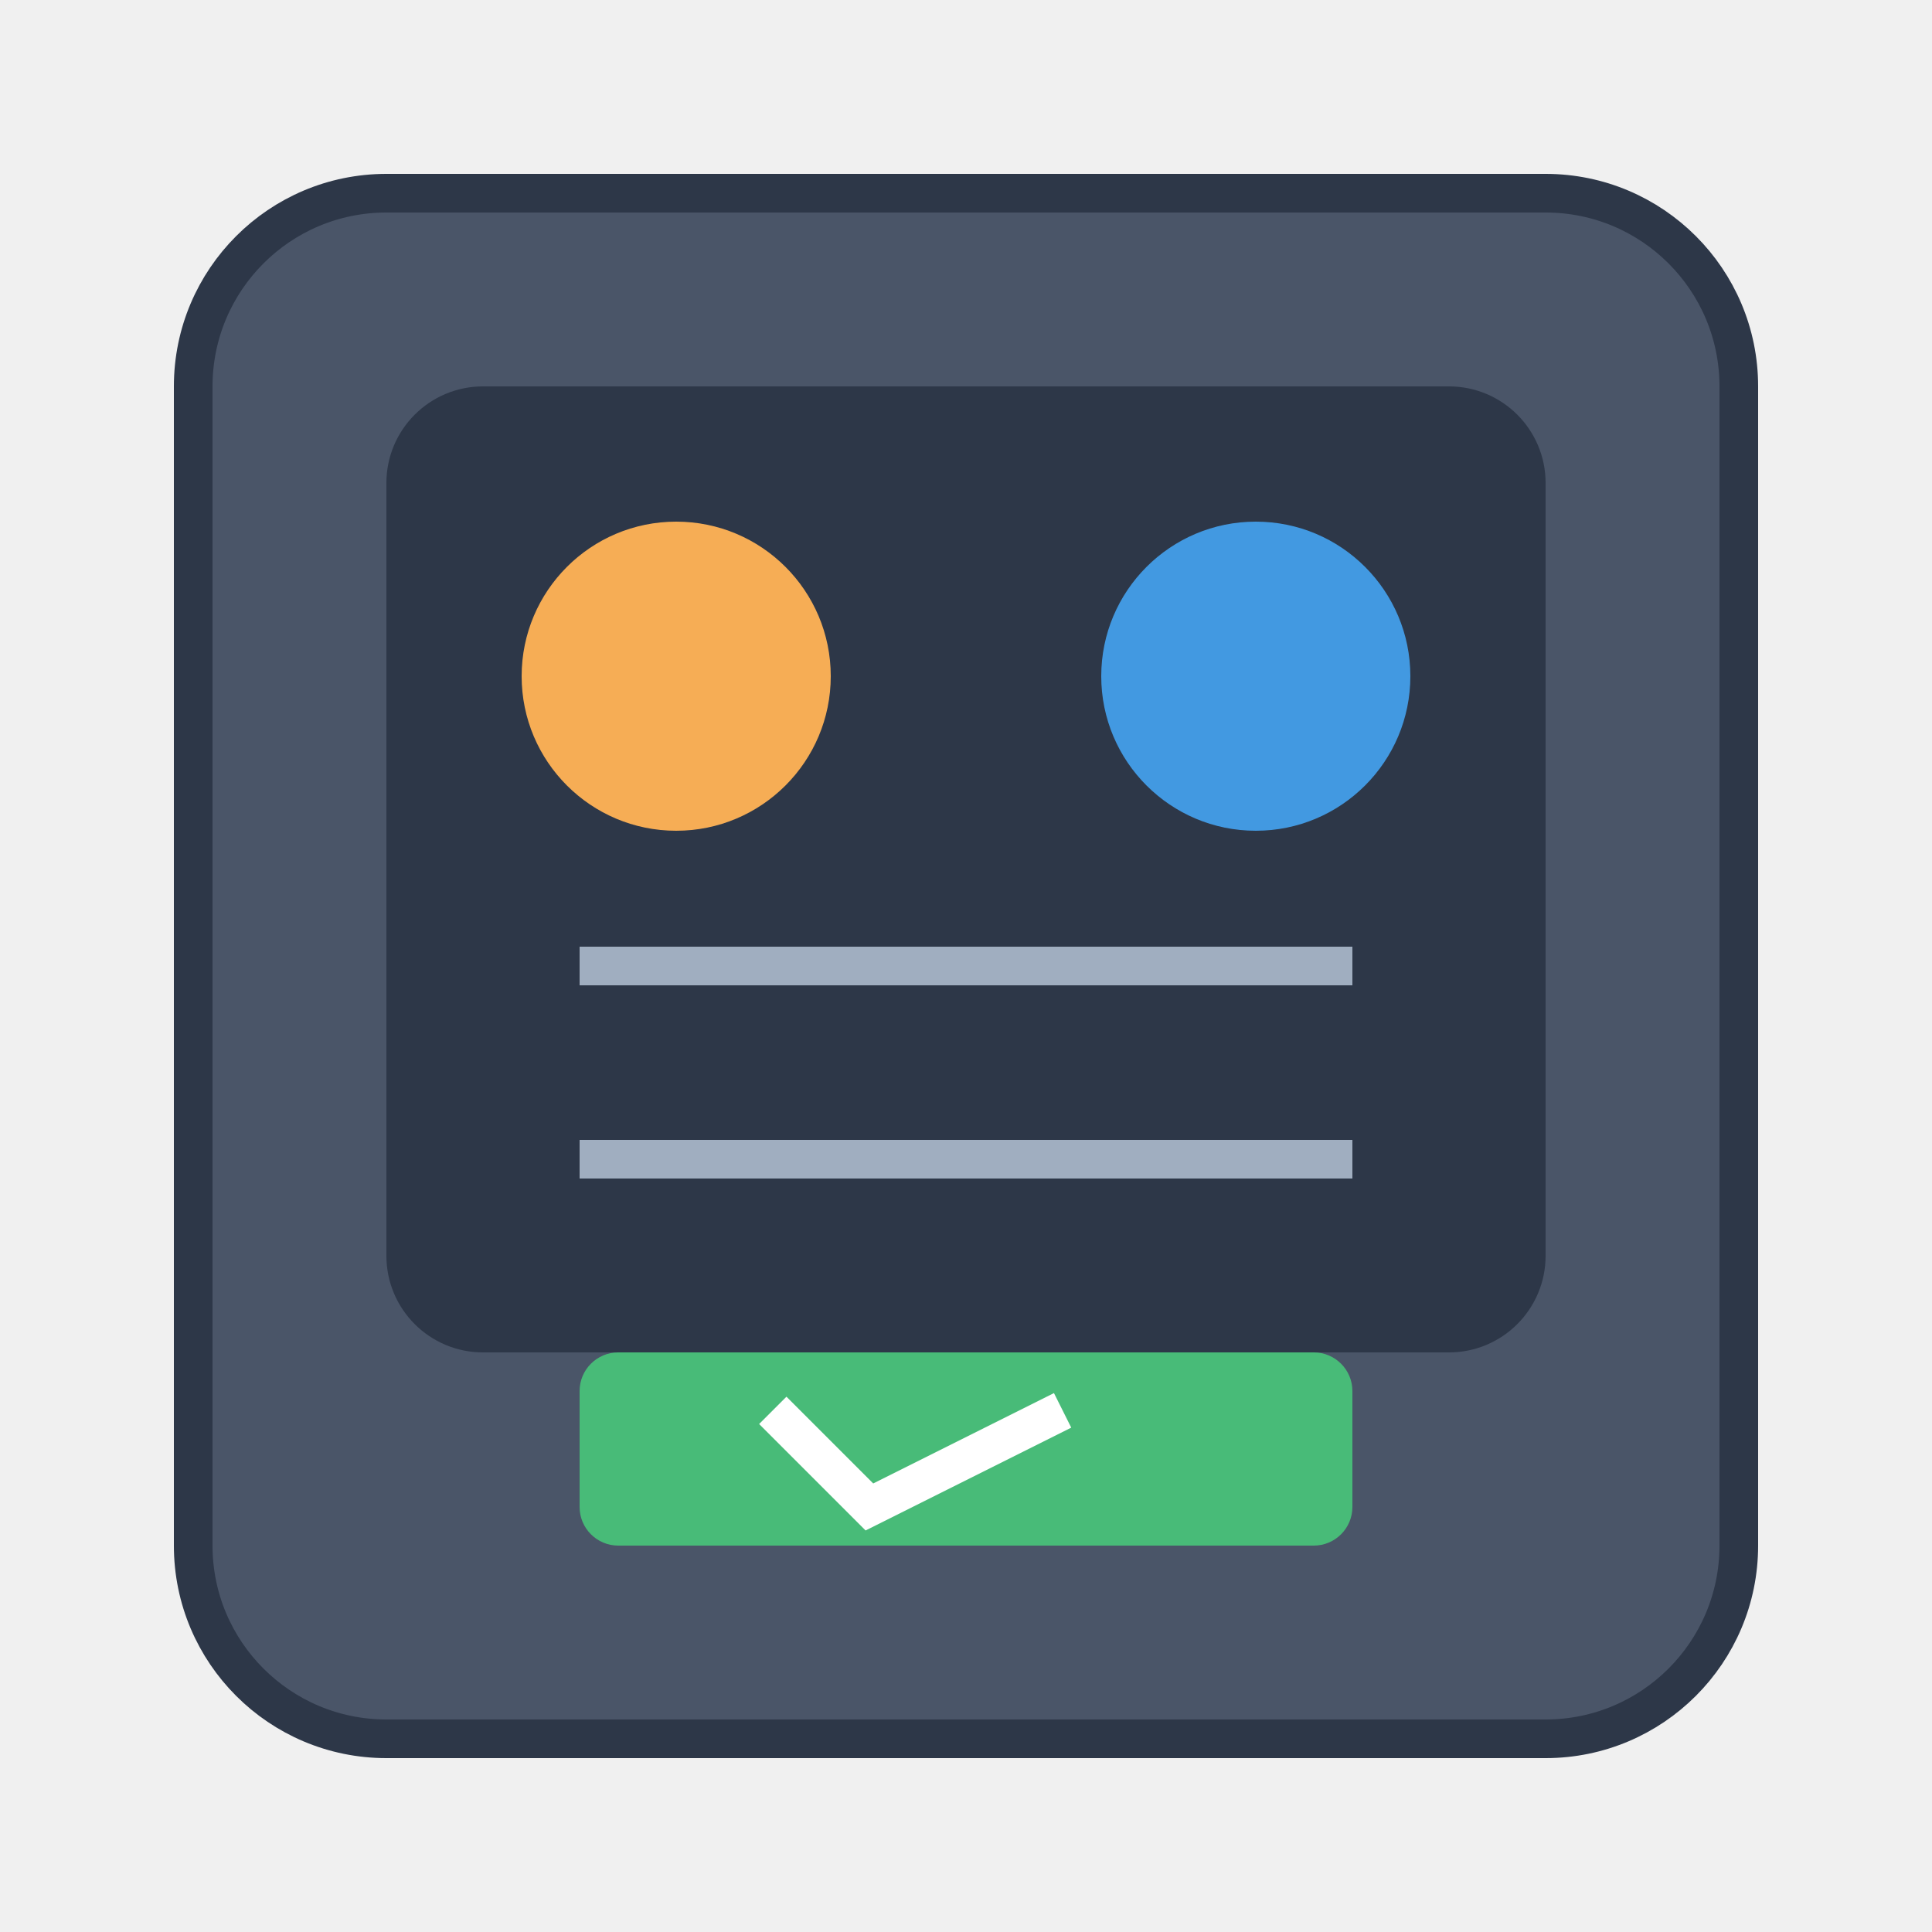
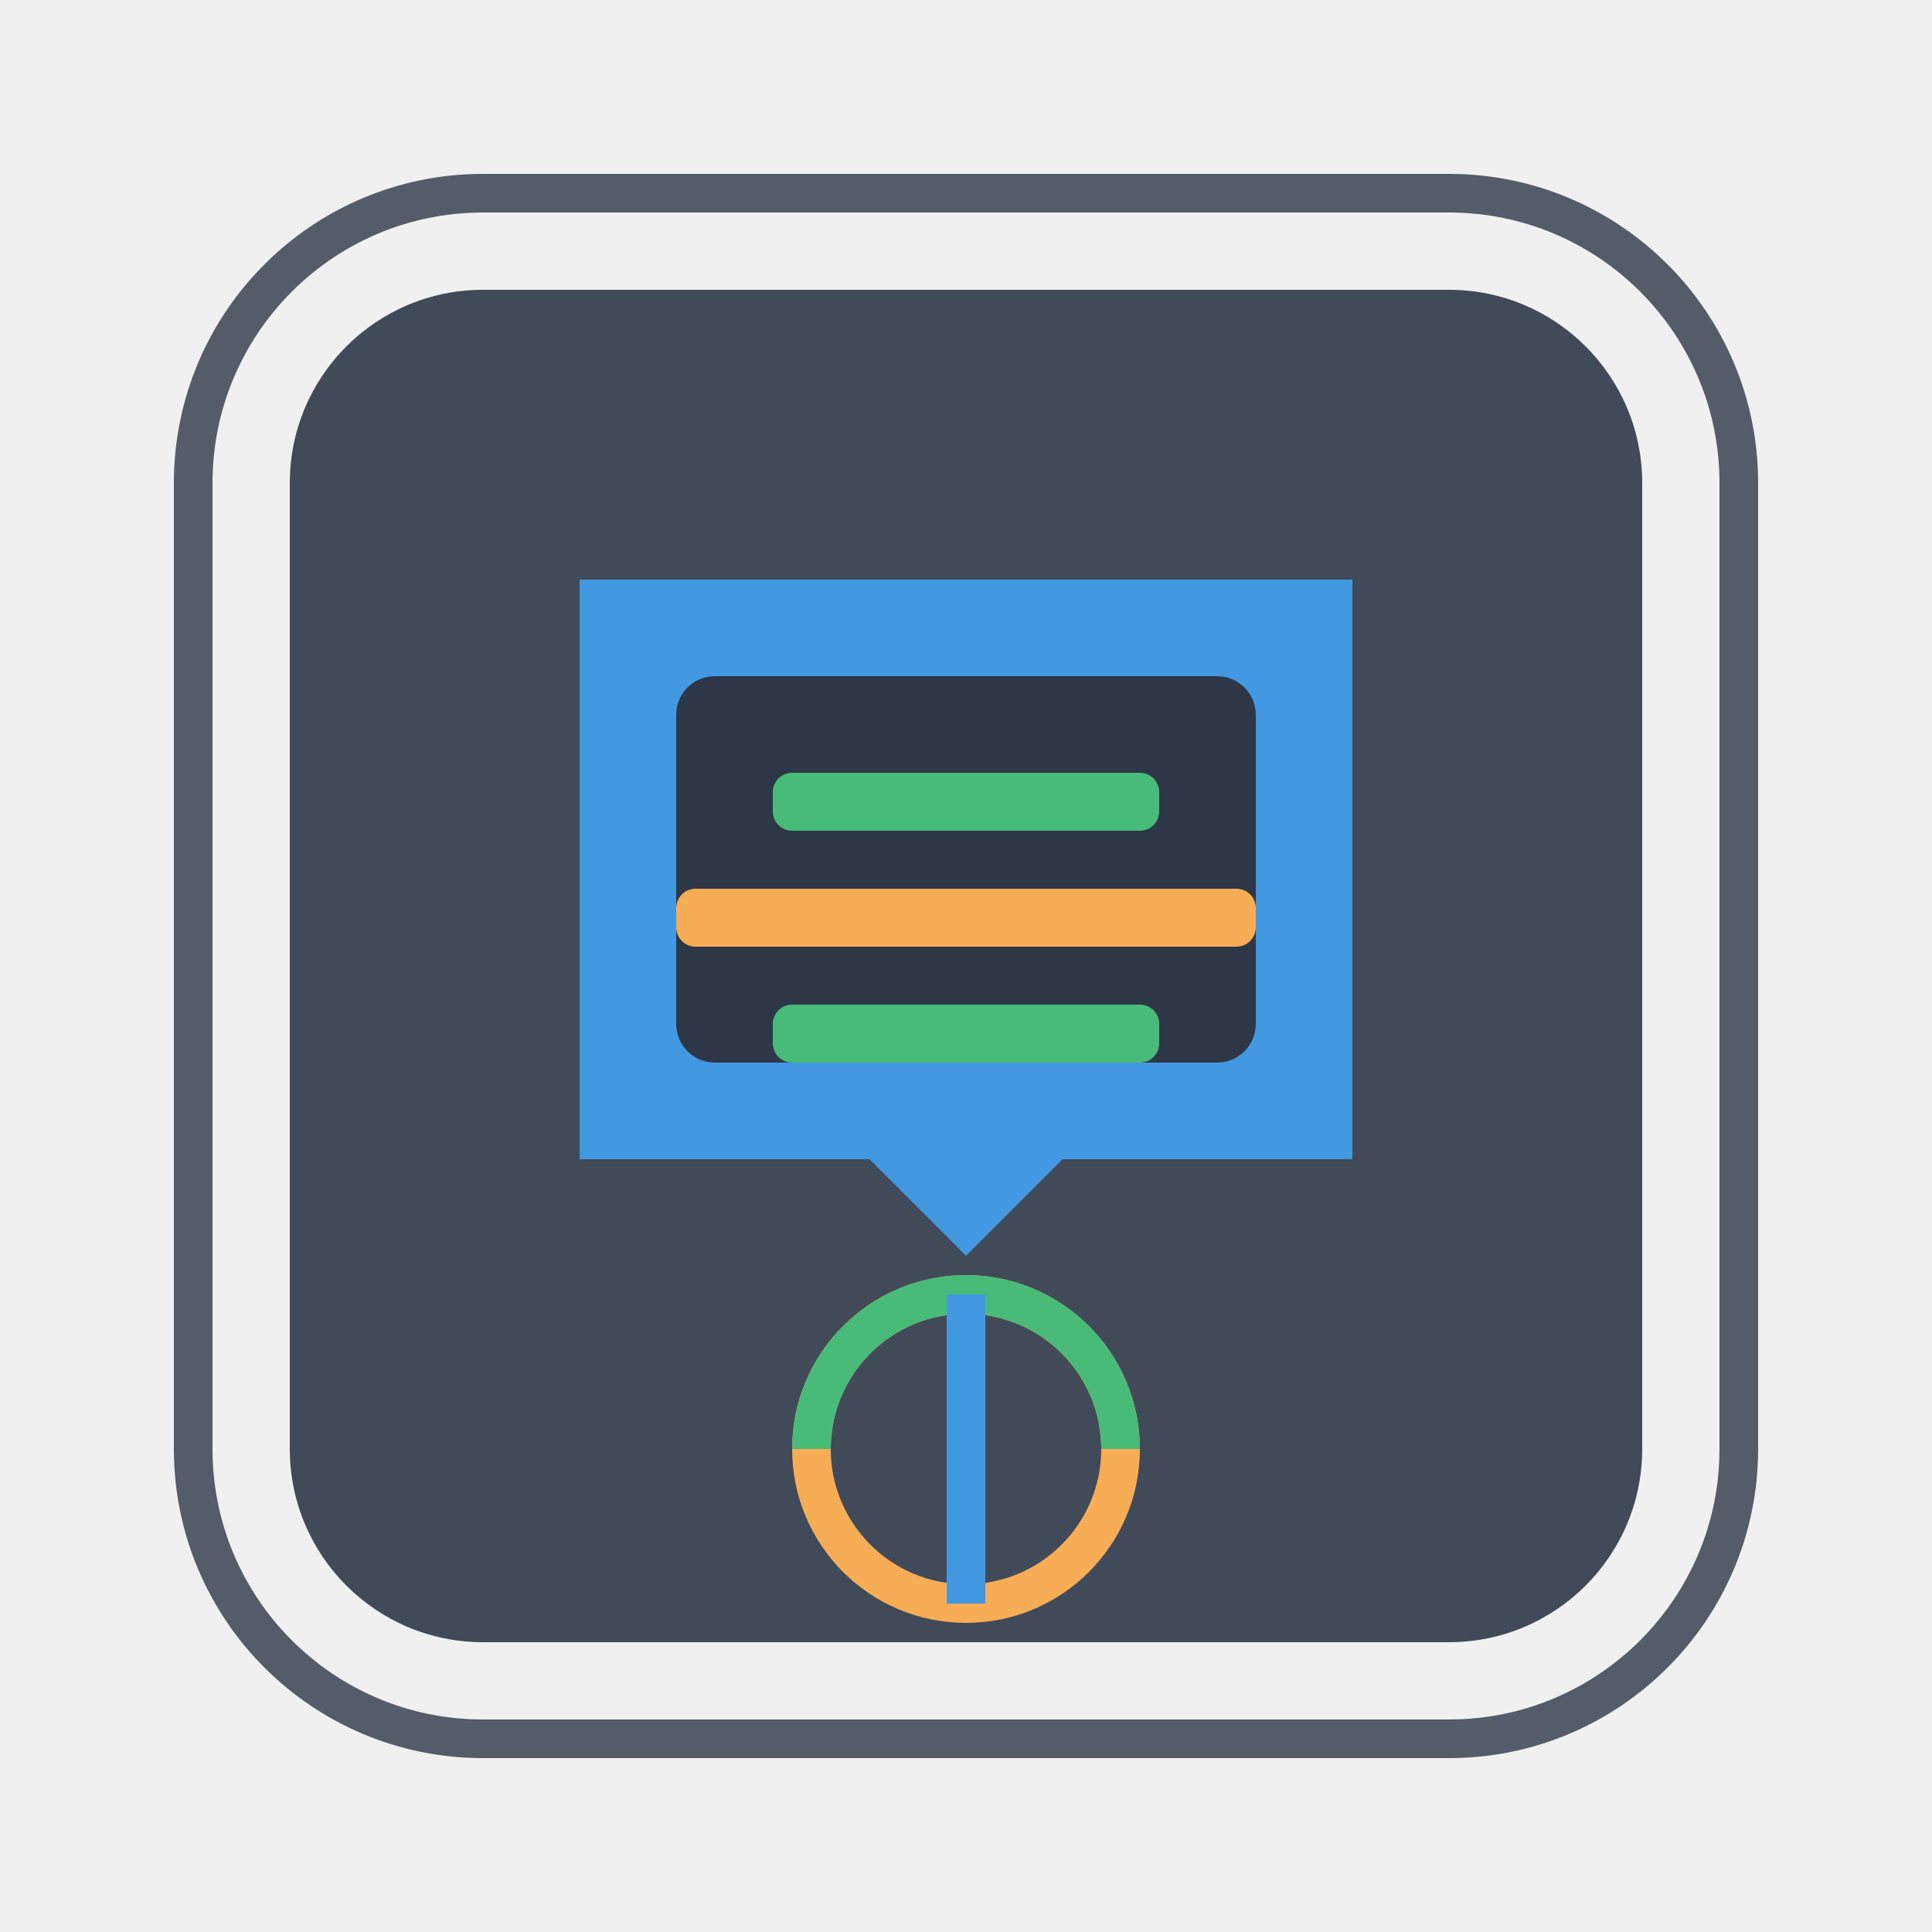
<svg xmlns="http://www.w3.org/2000/svg" viewBox="0 0 100 100">
-   <rect x="10" y="10" width="80" height="80" rx="10" fill="#4a5568" stroke="#2d3748" stroke-width="2" />
-   <rect x="20" y="20" width="60" height="50" rx="5" fill="#2d3748" />
-   <circle cx="35" cy="35" r="8" fill="#f6ad55" />
-   <circle cx="65" cy="35" r="8" fill="#4299e1" />
-   <path d="M30 50 L70 50" stroke="#a0aec0" stroke-width="2" />
-   <path d="M30 60 L70 60" stroke="#a0aec0" stroke-width="2" />
-   <rect x="30" y="70" width="40" height="10" rx="2" fill="#48bb78" />
-   <path d="M40 73 L45 78 L55 73" stroke="white" stroke-width="2" fill="none" />
+   <rect x="10" y="10" width="80" height="80" rx="15" fill="none" stroke="#2d3748" stroke-width="2" opacity="0.8" />
+   <rect x="15" y="15" width="70" height="70" rx="10" fill="#2d3748" opacity="0.9" />
+   <path d="M30 30 L70 30 L70 60 L55 60 L50 65 L45 60 L30 60 Z" fill="#4299e1" />
+   <rect x="35" y="35" width="30" height="20" rx="2" fill="#2d3748" />
+   <rect x="40" y="40" width="20" height="3" rx="1" fill="#48bb78" />
+   <rect x="35" y="46" width="30" height="3" rx="1" fill="#f6ad55" />
+   <rect x="40" y="52" width="20" height="3" rx="1" fill="#48bb78" />
+   <circle cx="50" cy="75" r="8" fill="none" stroke="#f6ad55" stroke-width="2" />
+   <path d="M42 75 A8 8 0 1 1 58 75" fill="none" stroke="#48bb78" stroke-width="2" />
+   <path d="M50 67 L50 83" stroke="#4299e1" stroke-width="2" />
</svg>
